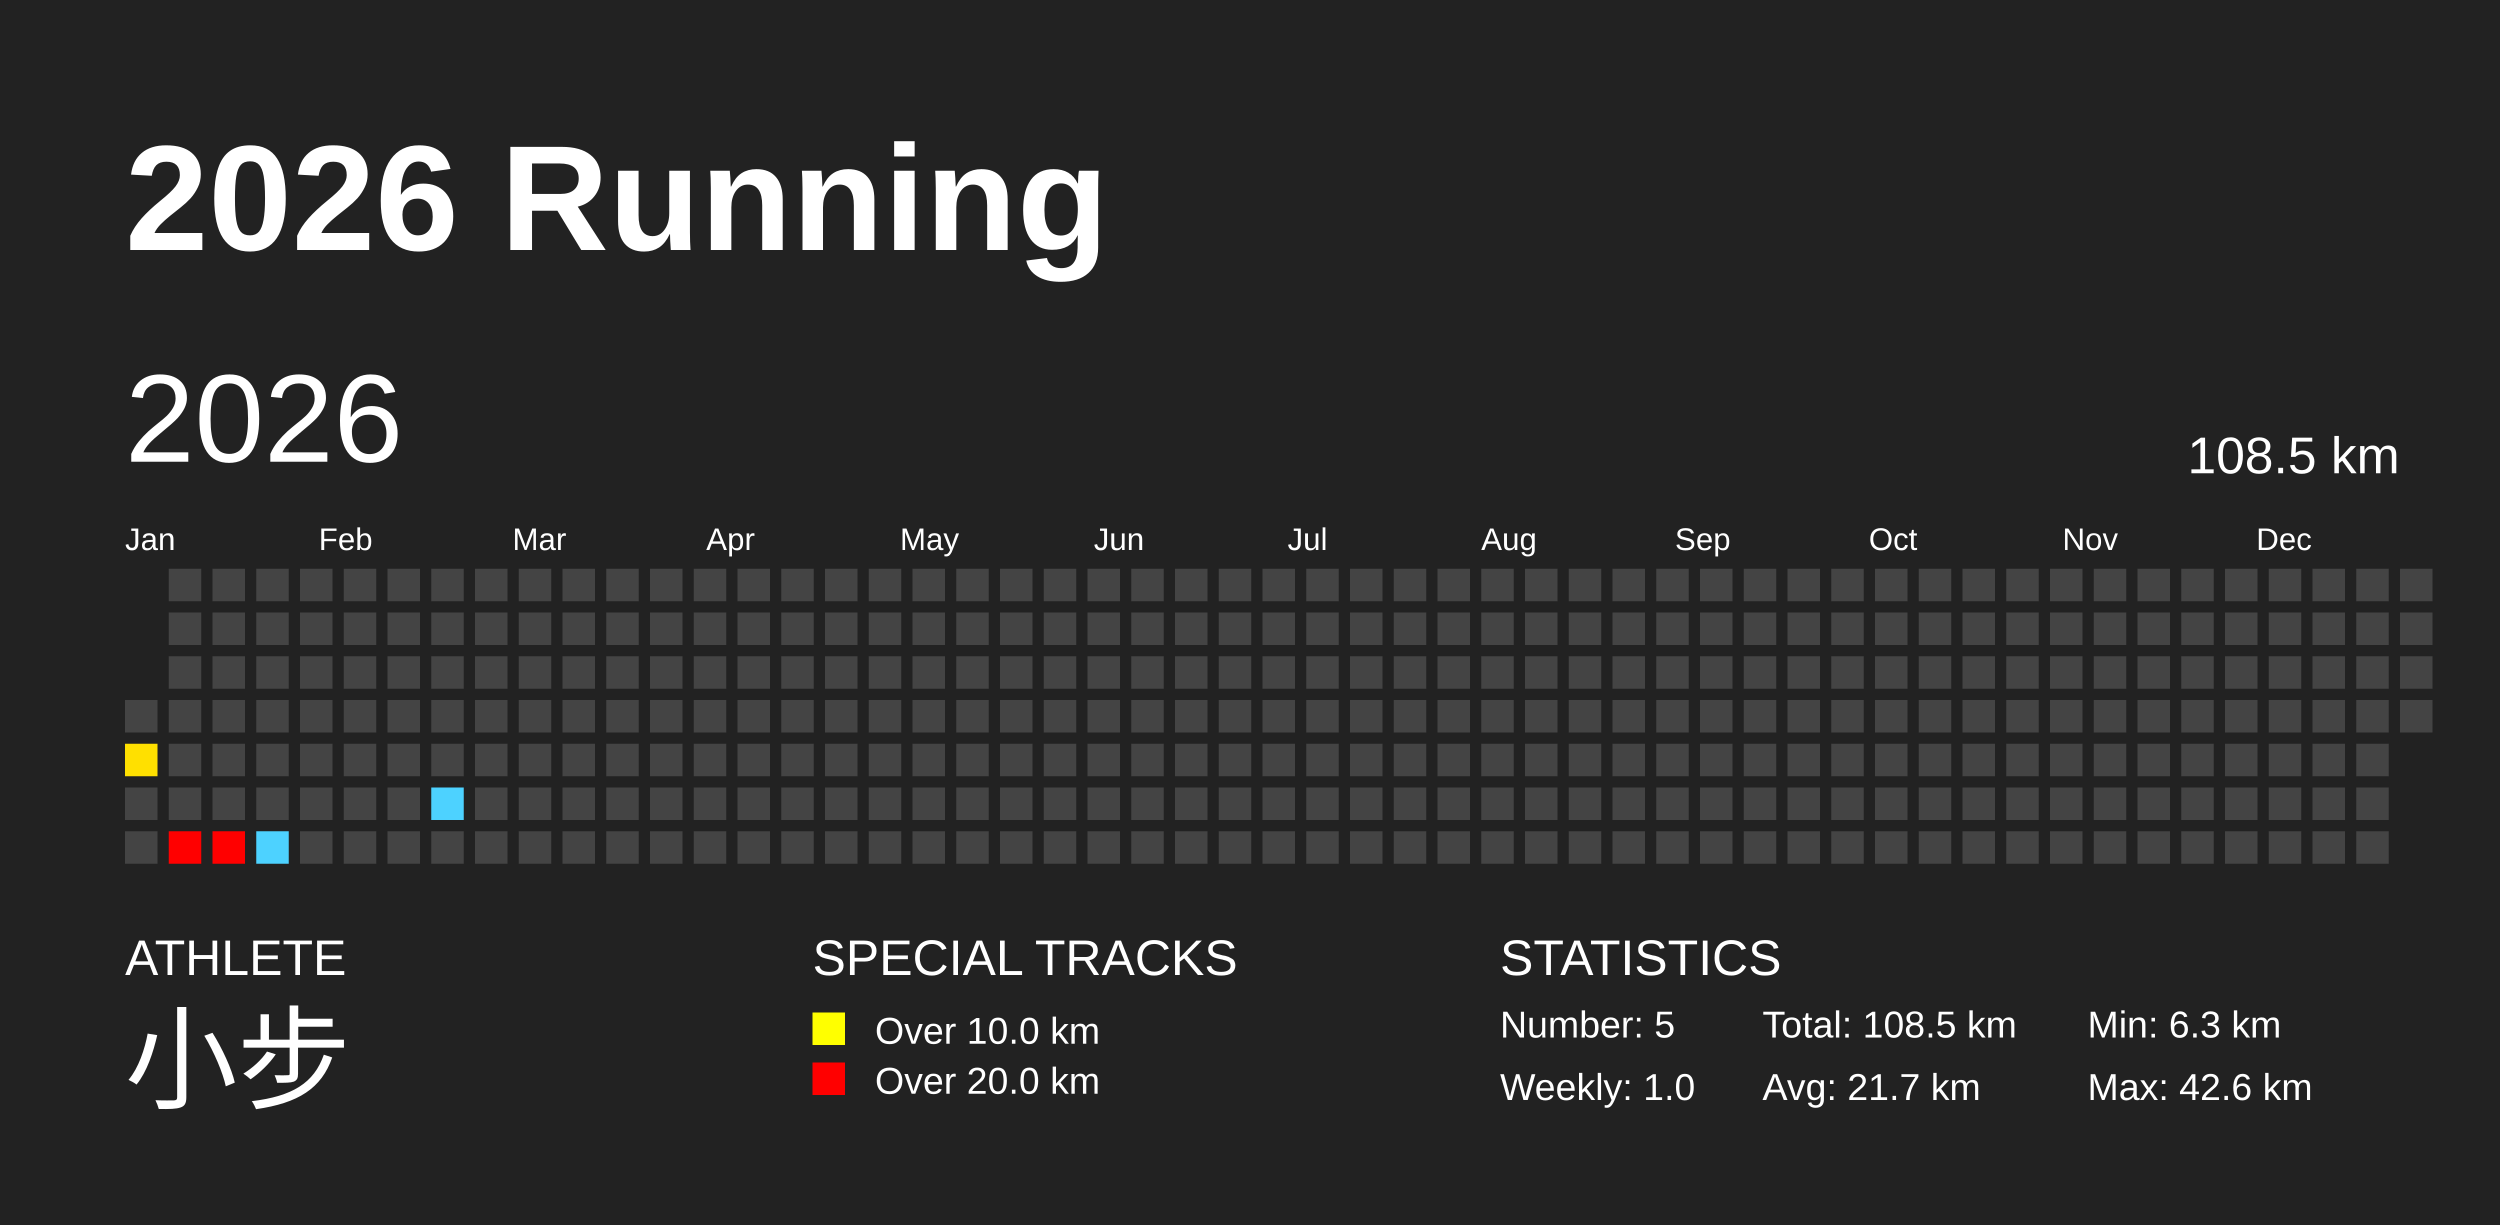
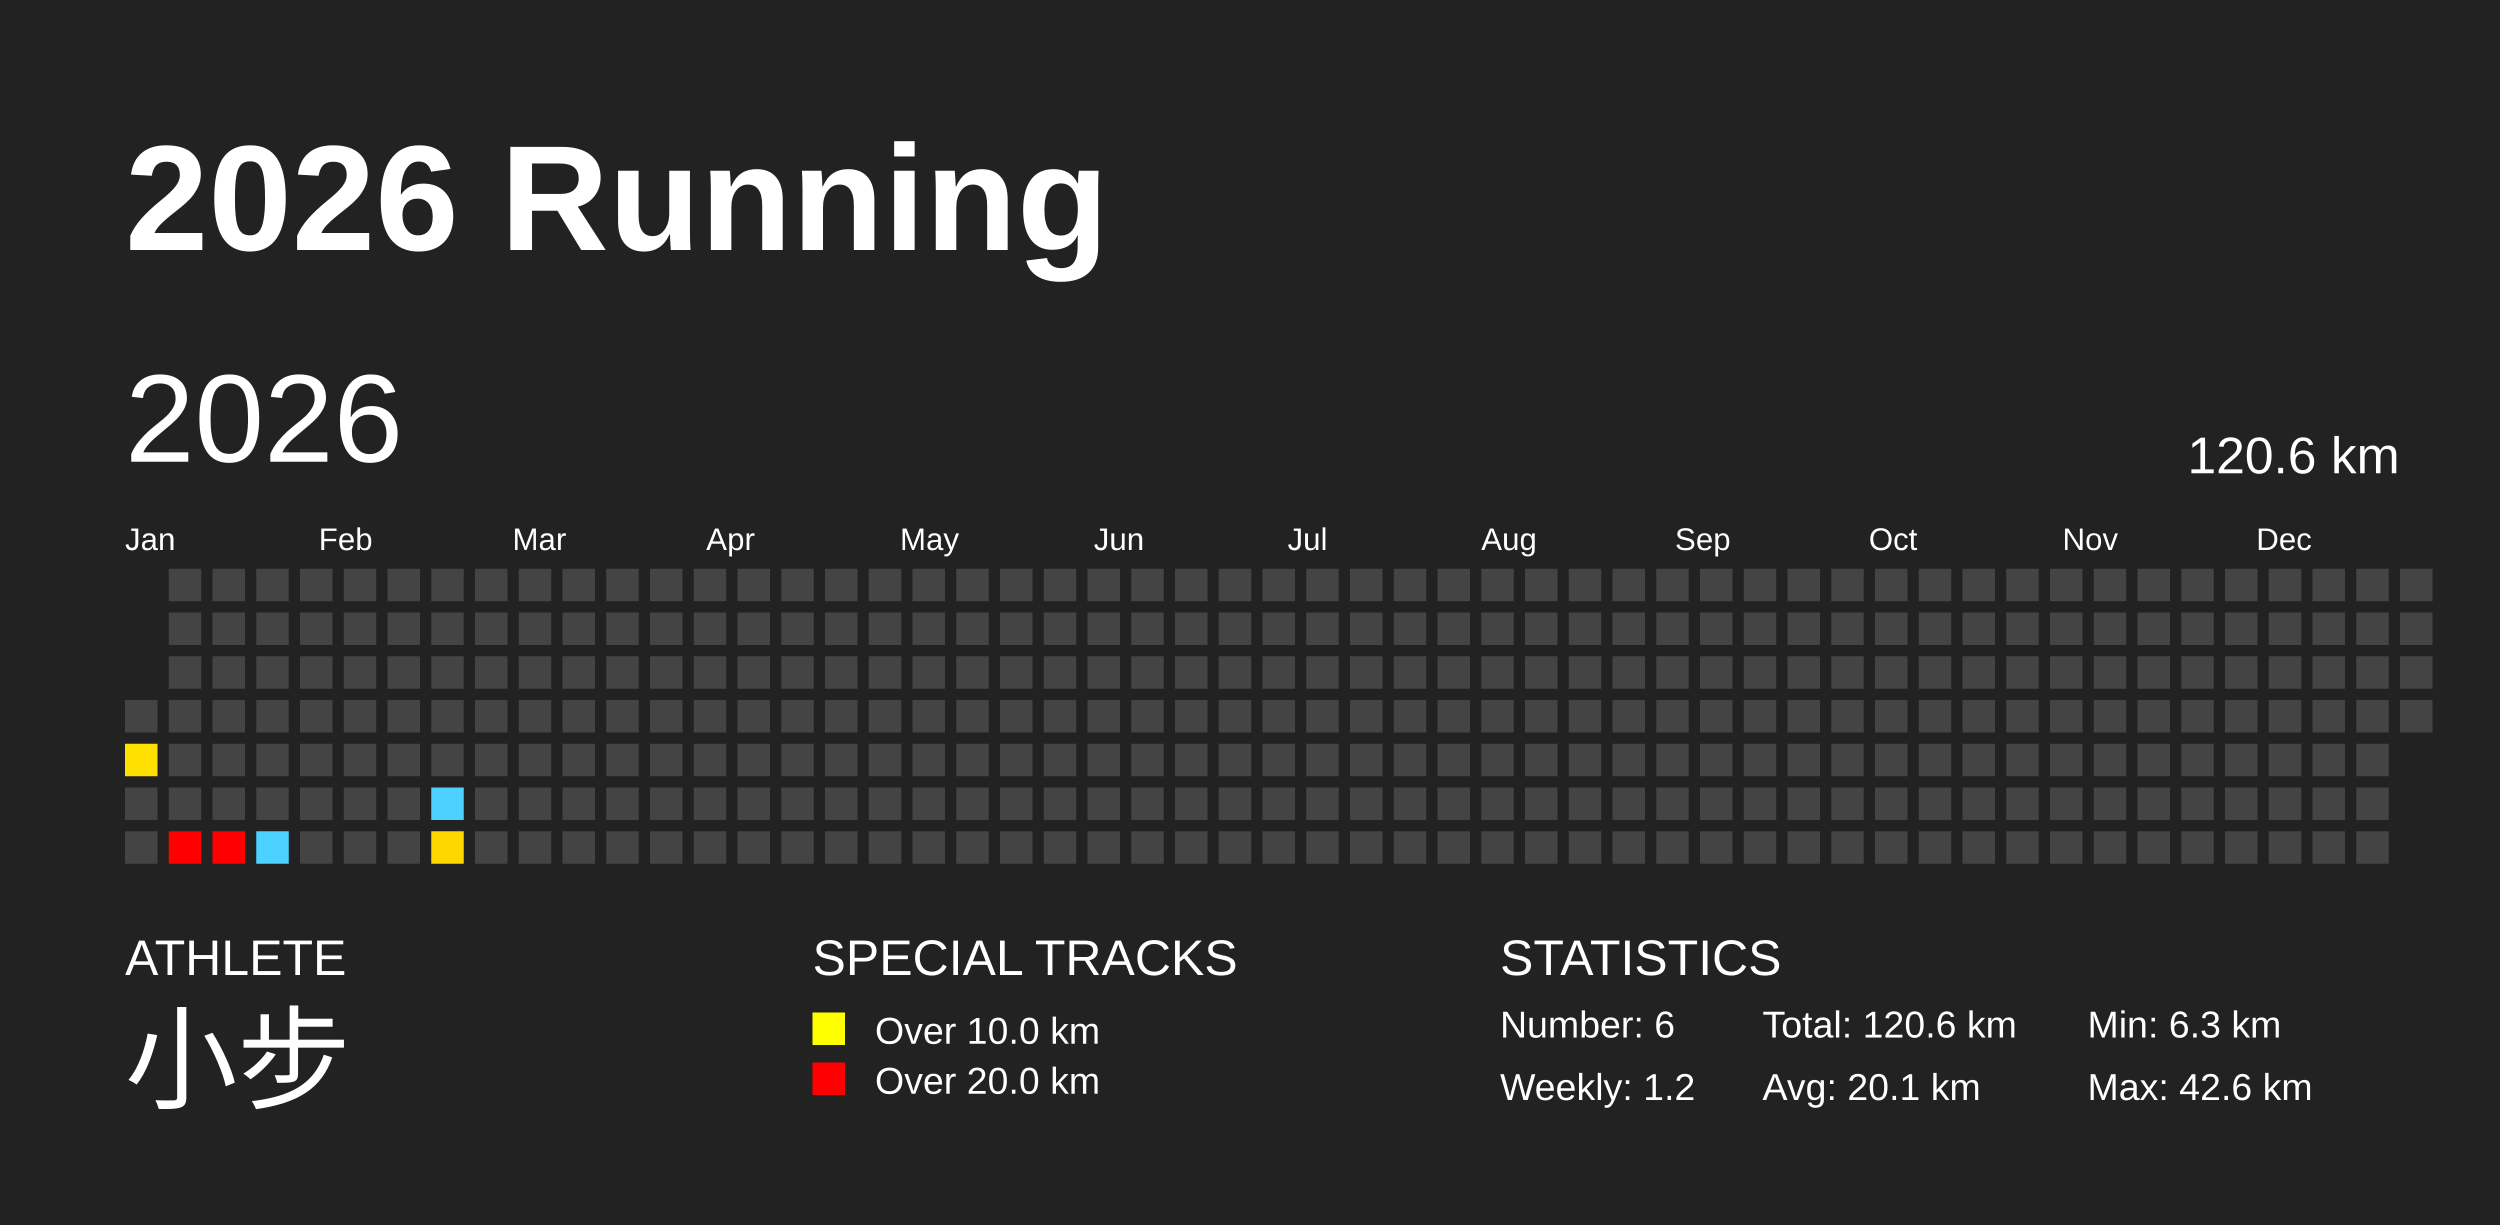
<svg xmlns="http://www.w3.org/2000/svg" baseProfile="full" height="98mm" version="1.1" viewBox="0,0,200,98" width="200mm">
  <defs />
  <rect fill="#222222" height="98" width="200" x="0" y="0" />
  <text fill="#FFFFFF" style="font-size:12px; font-family:Arial; font-weight:bold;" x="10" y="20">2026 Running</text>
  <text fill="#FFFFFF" style="font-size:4px; font-family:Arial" x="10" y="78">ATHLETE</text>
  <text fill="#FFFFFF" style="font-size:9px; font-family:Arial" x="10" y="88">小步</text>
  <text fill="#FFFFFF" style="font-size:4px; font-family:Arial" x="65" y="78">SPECIAL TRACKS</text>
  <rect fill="yellow" height="2.6" width="2.6" x="65" y="81" />
  <text fill="#FFFFFF" style="font-size:3px; font-family:Arial" x="70" y="83.5">Over 10.0 km</text>
  <rect fill="red" height="2.6" width="2.6" x="65" y="85" />
  <text fill="#FFFFFF" style="font-size:3px; font-family:Arial" x="70" y="87.5">Over 20.0 km</text>
  <text fill="#FFFFFF" style="font-size:4px; font-family:Arial" x="120" y="78">STATISTICS</text>
-   <text fill="#FFFFFF" style="font-size:3px; font-family:Arial" x="120" y="83">Number: 5</text>
-   <text fill="#FFFFFF" style="font-size:3px; font-family:Arial" x="120" y="88">Weekly: 1.0</text>
-   <text fill="#FFFFFF" style="font-size:3px; font-family:Arial" x="141" y="83">Total: 108.5 km</text>
-   <text fill="#FFFFFF" style="font-size:3px; font-family:Arial" x="141" y="88">Avg: 21.7 km</text>
+   <text fill="#FFFFFF" style="font-size:3px; font-family:Arial" x="120" y="83">Number: 6</text>
+   <text fill="#FFFFFF" style="font-size:3px; font-family:Arial" x="120" y="88">Weekly: 1.2</text>
+   <text fill="#FFFFFF" style="font-size:3px; font-family:Arial" x="141" y="83">Total: 120.6 km</text>
+   <text fill="#FFFFFF" style="font-size:3px; font-family:Arial" x="141" y="88">Avg: 20.1 km</text>
  <text fill="#FFFFFF" style="font-size:3px; font-family:Arial" x="167" y="83">Min: 6.3 km</text>
  <text fill="#FFFFFF" style="font-size:3px; font-family:Arial" x="167" y="88">Max: 42.6 km</text>
  <text dominant-baseline="hanging" fill="#FFFFFF" style="font-size:10.0px; font-family:Arial;" x="10" y="30">2026</text>
-   <text dominant-baseline="hanging" fill="#FFFFFF" style="font-size:4.125px; font-family:Arial;" x="175" y="35">108.5 km</text>
+   <text dominant-baseline="hanging" fill="#FFFFFF" style="font-size:4.125px; font-family:Arial;" x="175" y="35">120.6 km</text>
  <text fill="#FFFFFF" style="font-size:2.5px; font-family:Arial" x="10.0" y="44">Jan</text>
  <text fill="#FFFFFF" style="font-size:2.5px; font-family:Arial" x="25.5" y="44">Feb</text>
  <text fill="#FFFFFF" style="font-size:2.5px; font-family:Arial" x="41.0" y="44">Mar</text>
  <text fill="#FFFFFF" style="font-size:2.5px; font-family:Arial" x="56.5" y="44">Apr</text>
  <text fill="#FFFFFF" style="font-size:2.5px; font-family:Arial" x="72.0" y="44">May</text>
  <text fill="#FFFFFF" style="font-size:2.5px; font-family:Arial" x="87.5" y="44">Jun</text>
  <text fill="#FFFFFF" style="font-size:2.5px; font-family:Arial" x="103.0" y="44">Jul</text>
  <text fill="#FFFFFF" style="font-size:2.5px; font-family:Arial" x="118.5" y="44">Aug</text>
  <text fill="#FFFFFF" style="font-size:2.5px; font-family:Arial" x="134.0" y="44">Sep</text>
  <text fill="#FFFFFF" style="font-size:2.5px; font-family:Arial" x="149.5" y="44">Oct</text>
  <text fill="#FFFFFF" style="font-size:2.5px; font-family:Arial" x="165.0" y="44">Nov</text>
  <text fill="#FFFFFF" style="font-size:2.5px; font-family:Arial" x="180.5" y="44">Dec</text>
  <rect fill="#444444" height="2.6" width="2.6" x="10.0" y="56.0" />
  <rect fill="#ffe000" height="2.6" width="2.6" x="10.0" y="59.5" />
  <rect fill="#444444" height="2.6" width="2.6" x="10.0" y="63.0" />
  <rect fill="#444444" height="2.6" width="2.6" x="10.0" y="66.5" />
  <rect fill="#444444" height="2.6" width="2.6" x="13.5" y="45.5" />
  <rect fill="#444444" height="2.6" width="2.6" x="13.5" y="49.0" />
  <rect fill="#444444" height="2.6" width="2.6" x="13.5" y="52.5" />
  <rect fill="#444444" height="2.6" width="2.6" x="13.5" y="56.0" />
  <rect fill="#444444" height="2.6" width="2.6" x="13.5" y="59.5" />
  <rect fill="#444444" height="2.6" width="2.6" x="13.5" y="63.0" />
  <rect fill="red" height="2.6" width="2.6" x="13.5" y="66.5" />
  <rect fill="#444444" height="2.6" width="2.6" x="17.0" y="45.5" />
  <rect fill="#444444" height="2.6" width="2.6" x="17.0" y="49.0" />
  <rect fill="#444444" height="2.6" width="2.6" x="17.0" y="52.5" />
  <rect fill="#444444" height="2.6" width="2.6" x="17.0" y="56.0" />
  <rect fill="#444444" height="2.6" width="2.6" x="17.0" y="59.5" />
  <rect fill="#444444" height="2.6" width="2.6" x="17.0" y="63.0" />
  <rect fill="red" height="2.6" width="2.6" x="17.0" y="66.5" />
  <rect fill="#444444" height="2.6" width="2.6" x="20.5" y="45.5" />
  <rect fill="#444444" height="2.6" width="2.6" x="20.5" y="49.0" />
  <rect fill="#444444" height="2.6" width="2.6" x="20.5" y="52.5" />
  <rect fill="#444444" height="2.6" width="2.6" x="20.5" y="56.0" />
  <rect fill="#444444" height="2.6" width="2.6" x="20.5" y="59.5" />
  <rect fill="#444444" height="2.6" width="2.6" x="20.5" y="63.0" />
  <rect fill="#4dd2ff" height="2.6" width="2.6" x="20.5" y="66.5" />
  <rect fill="#444444" height="2.6" width="2.6" x="24.0" y="45.5" />
  <rect fill="#444444" height="2.6" width="2.6" x="24.0" y="49.0" />
  <rect fill="#444444" height="2.6" width="2.6" x="24.0" y="52.5" />
  <rect fill="#444444" height="2.6" width="2.6" x="24.0" y="56.0" />
  <rect fill="#444444" height="2.6" width="2.6" x="24.0" y="59.5" />
  <rect fill="#444444" height="2.6" width="2.6" x="24.0" y="63.0" />
  <rect fill="#444444" height="2.6" width="2.6" x="24.0" y="66.5" />
  <rect fill="#444444" height="2.6" width="2.6" x="27.5" y="45.5" />
  <rect fill="#444444" height="2.6" width="2.6" x="27.5" y="49.0" />
  <rect fill="#444444" height="2.6" width="2.6" x="27.5" y="52.5" />
  <rect fill="#444444" height="2.6" width="2.6" x="27.5" y="56.0" />
  <rect fill="#444444" height="2.6" width="2.6" x="27.5" y="59.5" />
  <rect fill="#444444" height="2.6" width="2.6" x="27.5" y="63.0" />
  <rect fill="#444444" height="2.6" width="2.6" x="27.5" y="66.5" />
  <rect fill="#444444" height="2.6" width="2.6" x="31.0" y="45.5" />
  <rect fill="#444444" height="2.6" width="2.6" x="31.0" y="49.0" />
  <rect fill="#444444" height="2.6" width="2.6" x="31.0" y="52.5" />
  <rect fill="#444444" height="2.6" width="2.6" x="31.0" y="56.0" />
  <rect fill="#444444" height="2.6" width="2.6" x="31.0" y="59.5" />
  <rect fill="#444444" height="2.6" width="2.6" x="31.0" y="63.0" />
  <rect fill="#444444" height="2.6" width="2.6" x="31.0" y="66.5" />
  <rect fill="#444444" height="2.6" width="2.6" x="34.5" y="45.5" />
  <rect fill="#444444" height="2.6" width="2.6" x="34.5" y="49.0" />
  <rect fill="#444444" height="2.6" width="2.6" x="34.5" y="52.5" />
  <rect fill="#444444" height="2.6" width="2.6" x="34.5" y="56.0" />
  <rect fill="#444444" height="2.6" width="2.6" x="34.5" y="59.5" />
  <rect fill="#4dd2ff" height="2.6" width="2.6" x="34.5" y="63.0" />
-   <rect fill="#444444" height="2.6" width="2.6" x="34.5" y="66.5" />
+   <rect fill="#ffd600" height="2.6" width="2.6" x="34.5" y="66.5" />
  <rect fill="#444444" height="2.6" width="2.6" x="38.0" y="45.5" />
  <rect fill="#444444" height="2.6" width="2.6" x="38.0" y="49.0" />
  <rect fill="#444444" height="2.6" width="2.6" x="38.0" y="52.5" />
  <rect fill="#444444" height="2.6" width="2.6" x="38.0" y="56.0" />
  <rect fill="#444444" height="2.6" width="2.6" x="38.0" y="59.5" />
  <rect fill="#444444" height="2.6" width="2.6" x="38.0" y="63.0" />
  <rect fill="#444444" height="2.6" width="2.6" x="38.0" y="66.5" />
  <rect fill="#444444" height="2.6" width="2.6" x="41.5" y="45.5" />
  <rect fill="#444444" height="2.6" width="2.6" x="41.5" y="49.0" />
  <rect fill="#444444" height="2.6" width="2.6" x="41.5" y="52.5" />
  <rect fill="#444444" height="2.6" width="2.6" x="41.5" y="56.0" />
  <rect fill="#444444" height="2.6" width="2.6" x="41.5" y="59.5" />
  <rect fill="#444444" height="2.6" width="2.6" x="41.5" y="63.0" />
  <rect fill="#444444" height="2.6" width="2.6" x="41.5" y="66.5" />
  <rect fill="#444444" height="2.6" width="2.6" x="45.0" y="45.5" />
  <rect fill="#444444" height="2.6" width="2.6" x="45.0" y="49.0" />
  <rect fill="#444444" height="2.6" width="2.6" x="45.0" y="52.5" />
  <rect fill="#444444" height="2.6" width="2.6" x="45.0" y="56.0" />
  <rect fill="#444444" height="2.6" width="2.6" x="45.0" y="59.5" />
  <rect fill="#444444" height="2.6" width="2.6" x="45.0" y="63.0" />
  <rect fill="#444444" height="2.6" width="2.6" x="45.0" y="66.5" />
  <rect fill="#444444" height="2.6" width="2.6" x="48.5" y="45.5" />
  <rect fill="#444444" height="2.6" width="2.6" x="48.5" y="49.0" />
  <rect fill="#444444" height="2.6" width="2.6" x="48.5" y="52.5" />
  <rect fill="#444444" height="2.6" width="2.6" x="48.5" y="56.0" />
  <rect fill="#444444" height="2.6" width="2.6" x="48.5" y="59.5" />
  <rect fill="#444444" height="2.6" width="2.6" x="48.5" y="63.0" />
  <rect fill="#444444" height="2.6" width="2.6" x="48.5" y="66.5" />
  <rect fill="#444444" height="2.6" width="2.6" x="52.0" y="45.5" />
  <rect fill="#444444" height="2.6" width="2.6" x="52.0" y="49.0" />
  <rect fill="#444444" height="2.6" width="2.6" x="52.0" y="52.5" />
  <rect fill="#444444" height="2.6" width="2.6" x="52.0" y="56.0" />
  <rect fill="#444444" height="2.6" width="2.6" x="52.0" y="59.5" />
  <rect fill="#444444" height="2.6" width="2.6" x="52.0" y="63.0" />
  <rect fill="#444444" height="2.6" width="2.6" x="52.0" y="66.5" />
  <rect fill="#444444" height="2.6" width="2.6" x="55.5" y="45.5" />
  <rect fill="#444444" height="2.6" width="2.6" x="55.5" y="49.0" />
  <rect fill="#444444" height="2.6" width="2.6" x="55.5" y="52.5" />
  <rect fill="#444444" height="2.6" width="2.6" x="55.5" y="56.0" />
  <rect fill="#444444" height="2.6" width="2.6" x="55.5" y="59.5" />
  <rect fill="#444444" height="2.6" width="2.6" x="55.5" y="63.0" />
  <rect fill="#444444" height="2.6" width="2.6" x="55.5" y="66.5" />
  <rect fill="#444444" height="2.6" width="2.6" x="59.0" y="45.5" />
  <rect fill="#444444" height="2.6" width="2.6" x="59.0" y="49.0" />
  <rect fill="#444444" height="2.6" width="2.6" x="59.0" y="52.5" />
  <rect fill="#444444" height="2.6" width="2.6" x="59.0" y="56.0" />
  <rect fill="#444444" height="2.6" width="2.6" x="59.0" y="59.5" />
  <rect fill="#444444" height="2.6" width="2.6" x="59.0" y="63.0" />
  <rect fill="#444444" height="2.6" width="2.6" x="59.0" y="66.5" />
  <rect fill="#444444" height="2.6" width="2.6" x="62.5" y="45.5" />
  <rect fill="#444444" height="2.6" width="2.6" x="62.5" y="49.0" />
  <rect fill="#444444" height="2.6" width="2.6" x="62.5" y="52.5" />
  <rect fill="#444444" height="2.6" width="2.6" x="62.5" y="56.0" />
  <rect fill="#444444" height="2.6" width="2.6" x="62.5" y="59.5" />
  <rect fill="#444444" height="2.6" width="2.6" x="62.5" y="63.0" />
  <rect fill="#444444" height="2.6" width="2.6" x="62.5" y="66.5" />
  <rect fill="#444444" height="2.6" width="2.6" x="66.0" y="45.5" />
  <rect fill="#444444" height="2.6" width="2.6" x="66.0" y="49.0" />
  <rect fill="#444444" height="2.6" width="2.6" x="66.0" y="52.5" />
  <rect fill="#444444" height="2.6" width="2.6" x="66.0" y="56.0" />
  <rect fill="#444444" height="2.6" width="2.6" x="66.0" y="59.5" />
  <rect fill="#444444" height="2.6" width="2.6" x="66.0" y="63.0" />
  <rect fill="#444444" height="2.6" width="2.6" x="66.0" y="66.5" />
  <rect fill="#444444" height="2.6" width="2.6" x="69.5" y="45.5" />
  <rect fill="#444444" height="2.6" width="2.6" x="69.5" y="49.0" />
  <rect fill="#444444" height="2.6" width="2.6" x="69.5" y="52.5" />
  <rect fill="#444444" height="2.6" width="2.6" x="69.5" y="56.0" />
  <rect fill="#444444" height="2.6" width="2.6" x="69.5" y="59.5" />
  <rect fill="#444444" height="2.6" width="2.6" x="69.5" y="63.0" />
  <rect fill="#444444" height="2.6" width="2.6" x="69.5" y="66.5" />
  <rect fill="#444444" height="2.6" width="2.6" x="73.0" y="45.5" />
  <rect fill="#444444" height="2.6" width="2.6" x="73.0" y="49.0" />
  <rect fill="#444444" height="2.6" width="2.6" x="73.0" y="52.5" />
  <rect fill="#444444" height="2.6" width="2.6" x="73.0" y="56.0" />
  <rect fill="#444444" height="2.6" width="2.6" x="73.0" y="59.5" />
  <rect fill="#444444" height="2.6" width="2.6" x="73.0" y="63.0" />
  <rect fill="#444444" height="2.6" width="2.6" x="73.0" y="66.5" />
  <rect fill="#444444" height="2.6" width="2.6" x="76.5" y="45.5" />
  <rect fill="#444444" height="2.6" width="2.6" x="76.5" y="49.0" />
  <rect fill="#444444" height="2.6" width="2.6" x="76.5" y="52.5" />
  <rect fill="#444444" height="2.6" width="2.6" x="76.5" y="56.0" />
  <rect fill="#444444" height="2.6" width="2.6" x="76.5" y="59.5" />
  <rect fill="#444444" height="2.6" width="2.6" x="76.5" y="63.0" />
  <rect fill="#444444" height="2.6" width="2.6" x="76.5" y="66.5" />
  <rect fill="#444444" height="2.6" width="2.6" x="80.0" y="45.5" />
  <rect fill="#444444" height="2.6" width="2.6" x="80.0" y="49.0" />
  <rect fill="#444444" height="2.6" width="2.6" x="80.0" y="52.5" />
  <rect fill="#444444" height="2.6" width="2.6" x="80.0" y="56.0" />
  <rect fill="#444444" height="2.6" width="2.6" x="80.0" y="59.5" />
  <rect fill="#444444" height="2.6" width="2.6" x="80.0" y="63.0" />
  <rect fill="#444444" height="2.6" width="2.6" x="80.0" y="66.5" />
  <rect fill="#444444" height="2.6" width="2.6" x="83.5" y="45.5" />
  <rect fill="#444444" height="2.6" width="2.6" x="83.5" y="49.0" />
  <rect fill="#444444" height="2.6" width="2.6" x="83.5" y="52.5" />
  <rect fill="#444444" height="2.6" width="2.6" x="83.5" y="56.0" />
  <rect fill="#444444" height="2.6" width="2.6" x="83.5" y="59.5" />
  <rect fill="#444444" height="2.6" width="2.6" x="83.5" y="63.0" />
  <rect fill="#444444" height="2.6" width="2.6" x="83.5" y="66.5" />
  <rect fill="#444444" height="2.6" width="2.6" x="87.0" y="45.5" />
  <rect fill="#444444" height="2.6" width="2.6" x="87.0" y="49.0" />
  <rect fill="#444444" height="2.6" width="2.6" x="87.0" y="52.5" />
  <rect fill="#444444" height="2.6" width="2.6" x="87.0" y="56.0" />
  <rect fill="#444444" height="2.6" width="2.6" x="87.0" y="59.5" />
  <rect fill="#444444" height="2.6" width="2.6" x="87.0" y="63.0" />
  <rect fill="#444444" height="2.6" width="2.6" x="87.0" y="66.5" />
  <rect fill="#444444" height="2.6" width="2.6" x="90.5" y="45.5" />
  <rect fill="#444444" height="2.6" width="2.6" x="90.5" y="49.0" />
  <rect fill="#444444" height="2.6" width="2.6" x="90.5" y="52.5" />
  <rect fill="#444444" height="2.6" width="2.6" x="90.5" y="56.0" />
  <rect fill="#444444" height="2.6" width="2.6" x="90.5" y="59.5" />
  <rect fill="#444444" height="2.6" width="2.6" x="90.5" y="63.0" />
  <rect fill="#444444" height="2.6" width="2.6" x="90.5" y="66.5" />
  <rect fill="#444444" height="2.6" width="2.6" x="94.0" y="45.5" />
  <rect fill="#444444" height="2.6" width="2.6" x="94.0" y="49.0" />
  <rect fill="#444444" height="2.6" width="2.6" x="94.0" y="52.5" />
  <rect fill="#444444" height="2.6" width="2.6" x="94.0" y="56.0" />
  <rect fill="#444444" height="2.6" width="2.6" x="94.0" y="59.5" />
  <rect fill="#444444" height="2.6" width="2.6" x="94.0" y="63.0" />
  <rect fill="#444444" height="2.6" width="2.6" x="94.0" y="66.5" />
  <rect fill="#444444" height="2.6" width="2.6" x="97.5" y="45.5" />
  <rect fill="#444444" height="2.6" width="2.6" x="97.5" y="49.0" />
  <rect fill="#444444" height="2.6" width="2.6" x="97.5" y="52.5" />
  <rect fill="#444444" height="2.6" width="2.6" x="97.5" y="56.0" />
  <rect fill="#444444" height="2.6" width="2.6" x="97.5" y="59.5" />
  <rect fill="#444444" height="2.6" width="2.6" x="97.5" y="63.0" />
  <rect fill="#444444" height="2.6" width="2.6" x="97.5" y="66.5" />
  <rect fill="#444444" height="2.6" width="2.6" x="101.0" y="45.5" />
  <rect fill="#444444" height="2.6" width="2.6" x="101.0" y="49.0" />
  <rect fill="#444444" height="2.6" width="2.6" x="101.0" y="52.5" />
  <rect fill="#444444" height="2.6" width="2.6" x="101.0" y="56.0" />
  <rect fill="#444444" height="2.6" width="2.6" x="101.0" y="59.5" />
  <rect fill="#444444" height="2.6" width="2.6" x="101.0" y="63.0" />
  <rect fill="#444444" height="2.6" width="2.6" x="101.0" y="66.5" />
  <rect fill="#444444" height="2.6" width="2.6" x="104.5" y="45.5" />
  <rect fill="#444444" height="2.6" width="2.6" x="104.5" y="49.0" />
  <rect fill="#444444" height="2.6" width="2.6" x="104.5" y="52.5" />
  <rect fill="#444444" height="2.6" width="2.6" x="104.5" y="56.0" />
  <rect fill="#444444" height="2.6" width="2.6" x="104.5" y="59.5" />
  <rect fill="#444444" height="2.6" width="2.6" x="104.5" y="63.0" />
  <rect fill="#444444" height="2.6" width="2.6" x="104.5" y="66.5" />
  <rect fill="#444444" height="2.6" width="2.6" x="108.0" y="45.5" />
  <rect fill="#444444" height="2.6" width="2.6" x="108.0" y="49.0" />
  <rect fill="#444444" height="2.6" width="2.6" x="108.0" y="52.5" />
  <rect fill="#444444" height="2.6" width="2.6" x="108.0" y="56.0" />
  <rect fill="#444444" height="2.6" width="2.6" x="108.0" y="59.5" />
  <rect fill="#444444" height="2.6" width="2.6" x="108.0" y="63.0" />
  <rect fill="#444444" height="2.6" width="2.6" x="108.0" y="66.5" />
  <rect fill="#444444" height="2.6" width="2.6" x="111.5" y="45.5" />
  <rect fill="#444444" height="2.6" width="2.6" x="111.5" y="49.0" />
  <rect fill="#444444" height="2.6" width="2.6" x="111.5" y="52.5" />
  <rect fill="#444444" height="2.6" width="2.6" x="111.5" y="56.0" />
  <rect fill="#444444" height="2.6" width="2.6" x="111.5" y="59.5" />
  <rect fill="#444444" height="2.6" width="2.6" x="111.5" y="63.0" />
  <rect fill="#444444" height="2.6" width="2.6" x="111.5" y="66.5" />
  <rect fill="#444444" height="2.6" width="2.6" x="115.0" y="45.5" />
  <rect fill="#444444" height="2.6" width="2.6" x="115.0" y="49.0" />
  <rect fill="#444444" height="2.6" width="2.6" x="115.0" y="52.5" />
  <rect fill="#444444" height="2.6" width="2.6" x="115.0" y="56.0" />
  <rect fill="#444444" height="2.6" width="2.6" x="115.0" y="59.5" />
  <rect fill="#444444" height="2.6" width="2.6" x="115.0" y="63.0" />
  <rect fill="#444444" height="2.6" width="2.6" x="115.0" y="66.5" />
  <rect fill="#444444" height="2.6" width="2.6" x="118.5" y="45.5" />
  <rect fill="#444444" height="2.6" width="2.6" x="118.5" y="49.0" />
  <rect fill="#444444" height="2.6" width="2.6" x="118.5" y="52.5" />
  <rect fill="#444444" height="2.6" width="2.6" x="118.5" y="56.0" />
  <rect fill="#444444" height="2.6" width="2.6" x="118.5" y="59.5" />
  <rect fill="#444444" height="2.6" width="2.6" x="118.5" y="63.0" />
  <rect fill="#444444" height="2.6" width="2.6" x="118.5" y="66.5" />
  <rect fill="#444444" height="2.6" width="2.6" x="122.0" y="45.5" />
  <rect fill="#444444" height="2.6" width="2.6" x="122.0" y="49.0" />
  <rect fill="#444444" height="2.6" width="2.6" x="122.0" y="52.5" />
  <rect fill="#444444" height="2.6" width="2.6" x="122.0" y="56.0" />
  <rect fill="#444444" height="2.6" width="2.6" x="122.0" y="59.5" />
  <rect fill="#444444" height="2.6" width="2.6" x="122.0" y="63.0" />
  <rect fill="#444444" height="2.6" width="2.6" x="122.0" y="66.5" />
  <rect fill="#444444" height="2.6" width="2.6" x="125.5" y="45.5" />
  <rect fill="#444444" height="2.6" width="2.6" x="125.5" y="49.0" />
  <rect fill="#444444" height="2.6" width="2.6" x="125.5" y="52.5" />
  <rect fill="#444444" height="2.6" width="2.6" x="125.5" y="56.0" />
  <rect fill="#444444" height="2.6" width="2.6" x="125.5" y="59.5" />
  <rect fill="#444444" height="2.6" width="2.6" x="125.5" y="63.0" />
  <rect fill="#444444" height="2.6" width="2.6" x="125.5" y="66.5" />
  <rect fill="#444444" height="2.6" width="2.6" x="129.0" y="45.5" />
  <rect fill="#444444" height="2.6" width="2.6" x="129.0" y="49.0" />
  <rect fill="#444444" height="2.6" width="2.6" x="129.0" y="52.5" />
  <rect fill="#444444" height="2.6" width="2.6" x="129.0" y="56.0" />
  <rect fill="#444444" height="2.6" width="2.6" x="129.0" y="59.5" />
  <rect fill="#444444" height="2.6" width="2.6" x="129.0" y="63.0" />
  <rect fill="#444444" height="2.6" width="2.6" x="129.0" y="66.5" />
  <rect fill="#444444" height="2.6" width="2.6" x="132.5" y="45.5" />
  <rect fill="#444444" height="2.6" width="2.6" x="132.5" y="49.0" />
  <rect fill="#444444" height="2.6" width="2.6" x="132.5" y="52.5" />
  <rect fill="#444444" height="2.6" width="2.6" x="132.5" y="56.0" />
  <rect fill="#444444" height="2.6" width="2.6" x="132.5" y="59.5" />
  <rect fill="#444444" height="2.6" width="2.6" x="132.5" y="63.0" />
  <rect fill="#444444" height="2.6" width="2.6" x="132.5" y="66.5" />
  <rect fill="#444444" height="2.6" width="2.6" x="136.0" y="45.5" />
  <rect fill="#444444" height="2.6" width="2.6" x="136.0" y="49.0" />
  <rect fill="#444444" height="2.6" width="2.6" x="136.0" y="52.5" />
  <rect fill="#444444" height="2.6" width="2.6" x="136.0" y="56.0" />
  <rect fill="#444444" height="2.6" width="2.6" x="136.0" y="59.5" />
  <rect fill="#444444" height="2.6" width="2.6" x="136.0" y="63.0" />
  <rect fill="#444444" height="2.6" width="2.6" x="136.0" y="66.5" />
  <rect fill="#444444" height="2.6" width="2.6" x="139.5" y="45.5" />
  <rect fill="#444444" height="2.6" width="2.6" x="139.5" y="49.0" />
  <rect fill="#444444" height="2.6" width="2.6" x="139.5" y="52.5" />
  <rect fill="#444444" height="2.6" width="2.6" x="139.5" y="56.0" />
  <rect fill="#444444" height="2.6" width="2.6" x="139.5" y="59.5" />
  <rect fill="#444444" height="2.6" width="2.6" x="139.5" y="63.0" />
  <rect fill="#444444" height="2.6" width="2.6" x="139.5" y="66.5" />
  <rect fill="#444444" height="2.6" width="2.6" x="143.0" y="45.5" />
  <rect fill="#444444" height="2.6" width="2.6" x="143.0" y="49.0" />
  <rect fill="#444444" height="2.6" width="2.6" x="143.0" y="52.5" />
  <rect fill="#444444" height="2.6" width="2.6" x="143.0" y="56.0" />
  <rect fill="#444444" height="2.6" width="2.6" x="143.0" y="59.5" />
  <rect fill="#444444" height="2.6" width="2.6" x="143.0" y="63.0" />
  <rect fill="#444444" height="2.6" width="2.6" x="143.0" y="66.5" />
  <rect fill="#444444" height="2.6" width="2.6" x="146.5" y="45.5" />
  <rect fill="#444444" height="2.6" width="2.6" x="146.5" y="49.0" />
  <rect fill="#444444" height="2.6" width="2.6" x="146.5" y="52.5" />
  <rect fill="#444444" height="2.6" width="2.6" x="146.5" y="56.0" />
  <rect fill="#444444" height="2.6" width="2.6" x="146.5" y="59.5" />
  <rect fill="#444444" height="2.6" width="2.6" x="146.5" y="63.0" />
  <rect fill="#444444" height="2.6" width="2.6" x="146.5" y="66.5" />
  <rect fill="#444444" height="2.6" width="2.6" x="150.0" y="45.5" />
  <rect fill="#444444" height="2.6" width="2.6" x="150.0" y="49.0" />
  <rect fill="#444444" height="2.6" width="2.6" x="150.0" y="52.5" />
  <rect fill="#444444" height="2.6" width="2.6" x="150.0" y="56.0" />
  <rect fill="#444444" height="2.6" width="2.6" x="150.0" y="59.5" />
  <rect fill="#444444" height="2.6" width="2.6" x="150.0" y="63.0" />
  <rect fill="#444444" height="2.6" width="2.6" x="150.0" y="66.5" />
  <rect fill="#444444" height="2.6" width="2.6" x="153.5" y="45.5" />
  <rect fill="#444444" height="2.6" width="2.6" x="153.5" y="49.0" />
  <rect fill="#444444" height="2.6" width="2.6" x="153.5" y="52.5" />
  <rect fill="#444444" height="2.6" width="2.6" x="153.5" y="56.0" />
  <rect fill="#444444" height="2.6" width="2.6" x="153.5" y="59.5" />
  <rect fill="#444444" height="2.6" width="2.6" x="153.5" y="63.0" />
  <rect fill="#444444" height="2.6" width="2.6" x="153.5" y="66.5" />
  <rect fill="#444444" height="2.6" width="2.6" x="157.0" y="45.5" />
  <rect fill="#444444" height="2.6" width="2.6" x="157.0" y="49.0" />
  <rect fill="#444444" height="2.6" width="2.6" x="157.0" y="52.5" />
  <rect fill="#444444" height="2.6" width="2.6" x="157.0" y="56.0" />
  <rect fill="#444444" height="2.6" width="2.6" x="157.0" y="59.5" />
  <rect fill="#444444" height="2.6" width="2.6" x="157.0" y="63.0" />
  <rect fill="#444444" height="2.6" width="2.6" x="157.0" y="66.5" />
  <rect fill="#444444" height="2.6" width="2.6" x="160.5" y="45.5" />
  <rect fill="#444444" height="2.6" width="2.6" x="160.5" y="49.0" />
  <rect fill="#444444" height="2.6" width="2.6" x="160.5" y="52.5" />
  <rect fill="#444444" height="2.6" width="2.6" x="160.5" y="56.0" />
  <rect fill="#444444" height="2.6" width="2.6" x="160.5" y="59.5" />
  <rect fill="#444444" height="2.6" width="2.6" x="160.5" y="63.0" />
  <rect fill="#444444" height="2.6" width="2.6" x="160.5" y="66.5" />
  <rect fill="#444444" height="2.6" width="2.6" x="164.0" y="45.5" />
  <rect fill="#444444" height="2.6" width="2.6" x="164.0" y="49.0" />
  <rect fill="#444444" height="2.6" width="2.6" x="164.0" y="52.5" />
  <rect fill="#444444" height="2.6" width="2.6" x="164.0" y="56.0" />
  <rect fill="#444444" height="2.6" width="2.6" x="164.0" y="59.5" />
  <rect fill="#444444" height="2.6" width="2.6" x="164.0" y="63.0" />
  <rect fill="#444444" height="2.6" width="2.6" x="164.0" y="66.5" />
  <rect fill="#444444" height="2.6" width="2.6" x="167.5" y="45.5" />
  <rect fill="#444444" height="2.6" width="2.6" x="167.5" y="49.0" />
  <rect fill="#444444" height="2.6" width="2.6" x="167.5" y="52.5" />
  <rect fill="#444444" height="2.6" width="2.6" x="167.5" y="56.0" />
  <rect fill="#444444" height="2.6" width="2.6" x="167.5" y="59.5" />
  <rect fill="#444444" height="2.6" width="2.6" x="167.5" y="63.0" />
  <rect fill="#444444" height="2.6" width="2.6" x="167.5" y="66.5" />
  <rect fill="#444444" height="2.6" width="2.6" x="171.0" y="45.5" />
  <rect fill="#444444" height="2.6" width="2.6" x="171.0" y="49.0" />
  <rect fill="#444444" height="2.6" width="2.6" x="171.0" y="52.5" />
  <rect fill="#444444" height="2.6" width="2.6" x="171.0" y="56.0" />
  <rect fill="#444444" height="2.6" width="2.6" x="171.0" y="59.5" />
  <rect fill="#444444" height="2.6" width="2.6" x="171.0" y="63.0" />
  <rect fill="#444444" height="2.6" width="2.6" x="171.0" y="66.5" />
  <rect fill="#444444" height="2.6" width="2.6" x="174.5" y="45.5" />
  <rect fill="#444444" height="2.6" width="2.6" x="174.5" y="49.0" />
  <rect fill="#444444" height="2.6" width="2.6" x="174.5" y="52.5" />
  <rect fill="#444444" height="2.6" width="2.6" x="174.5" y="56.0" />
  <rect fill="#444444" height="2.6" width="2.6" x="174.5" y="59.5" />
  <rect fill="#444444" height="2.6" width="2.6" x="174.5" y="63.0" />
  <rect fill="#444444" height="2.6" width="2.6" x="174.5" y="66.5" />
  <rect fill="#444444" height="2.6" width="2.6" x="178.0" y="45.5" />
  <rect fill="#444444" height="2.6" width="2.6" x="178.0" y="49.0" />
  <rect fill="#444444" height="2.6" width="2.6" x="178.0" y="52.5" />
  <rect fill="#444444" height="2.6" width="2.6" x="178.0" y="56.0" />
  <rect fill="#444444" height="2.6" width="2.6" x="178.0" y="59.5" />
  <rect fill="#444444" height="2.6" width="2.6" x="178.0" y="63.0" />
  <rect fill="#444444" height="2.6" width="2.6" x="178.0" y="66.5" />
  <rect fill="#444444" height="2.6" width="2.6" x="181.5" y="45.5" />
  <rect fill="#444444" height="2.6" width="2.6" x="181.5" y="49.0" />
  <rect fill="#444444" height="2.6" width="2.6" x="181.5" y="52.5" />
  <rect fill="#444444" height="2.6" width="2.6" x="181.5" y="56.0" />
  <rect fill="#444444" height="2.6" width="2.6" x="181.5" y="59.5" />
  <rect fill="#444444" height="2.6" width="2.6" x="181.5" y="63.0" />
  <rect fill="#444444" height="2.6" width="2.6" x="181.5" y="66.5" />
  <rect fill="#444444" height="2.6" width="2.6" x="185.0" y="45.5" />
  <rect fill="#444444" height="2.6" width="2.6" x="185.0" y="49.0" />
  <rect fill="#444444" height="2.6" width="2.6" x="185.0" y="52.5" />
  <rect fill="#444444" height="2.6" width="2.6" x="185.0" y="56.0" />
  <rect fill="#444444" height="2.6" width="2.6" x="185.0" y="59.5" />
  <rect fill="#444444" height="2.6" width="2.6" x="185.0" y="63.0" />
  <rect fill="#444444" height="2.6" width="2.6" x="185.0" y="66.5" />
  <rect fill="#444444" height="2.6" width="2.6" x="188.5" y="45.5" />
  <rect fill="#444444" height="2.6" width="2.6" x="188.5" y="49.0" />
  <rect fill="#444444" height="2.6" width="2.6" x="188.5" y="52.5" />
  <rect fill="#444444" height="2.6" width="2.6" x="188.5" y="56.0" />
  <rect fill="#444444" height="2.6" width="2.6" x="188.5" y="59.5" />
  <rect fill="#444444" height="2.6" width="2.6" x="188.5" y="63.0" />
  <rect fill="#444444" height="2.6" width="2.6" x="188.5" y="66.5" />
  <rect fill="#444444" height="2.6" width="2.6" x="192.0" y="45.5" />
  <rect fill="#444444" height="2.6" width="2.6" x="192.0" y="49.0" />
  <rect fill="#444444" height="2.6" width="2.6" x="192.0" y="52.5" />
  <rect fill="#444444" height="2.6" width="2.6" x="192.0" y="56.0" />
</svg>
